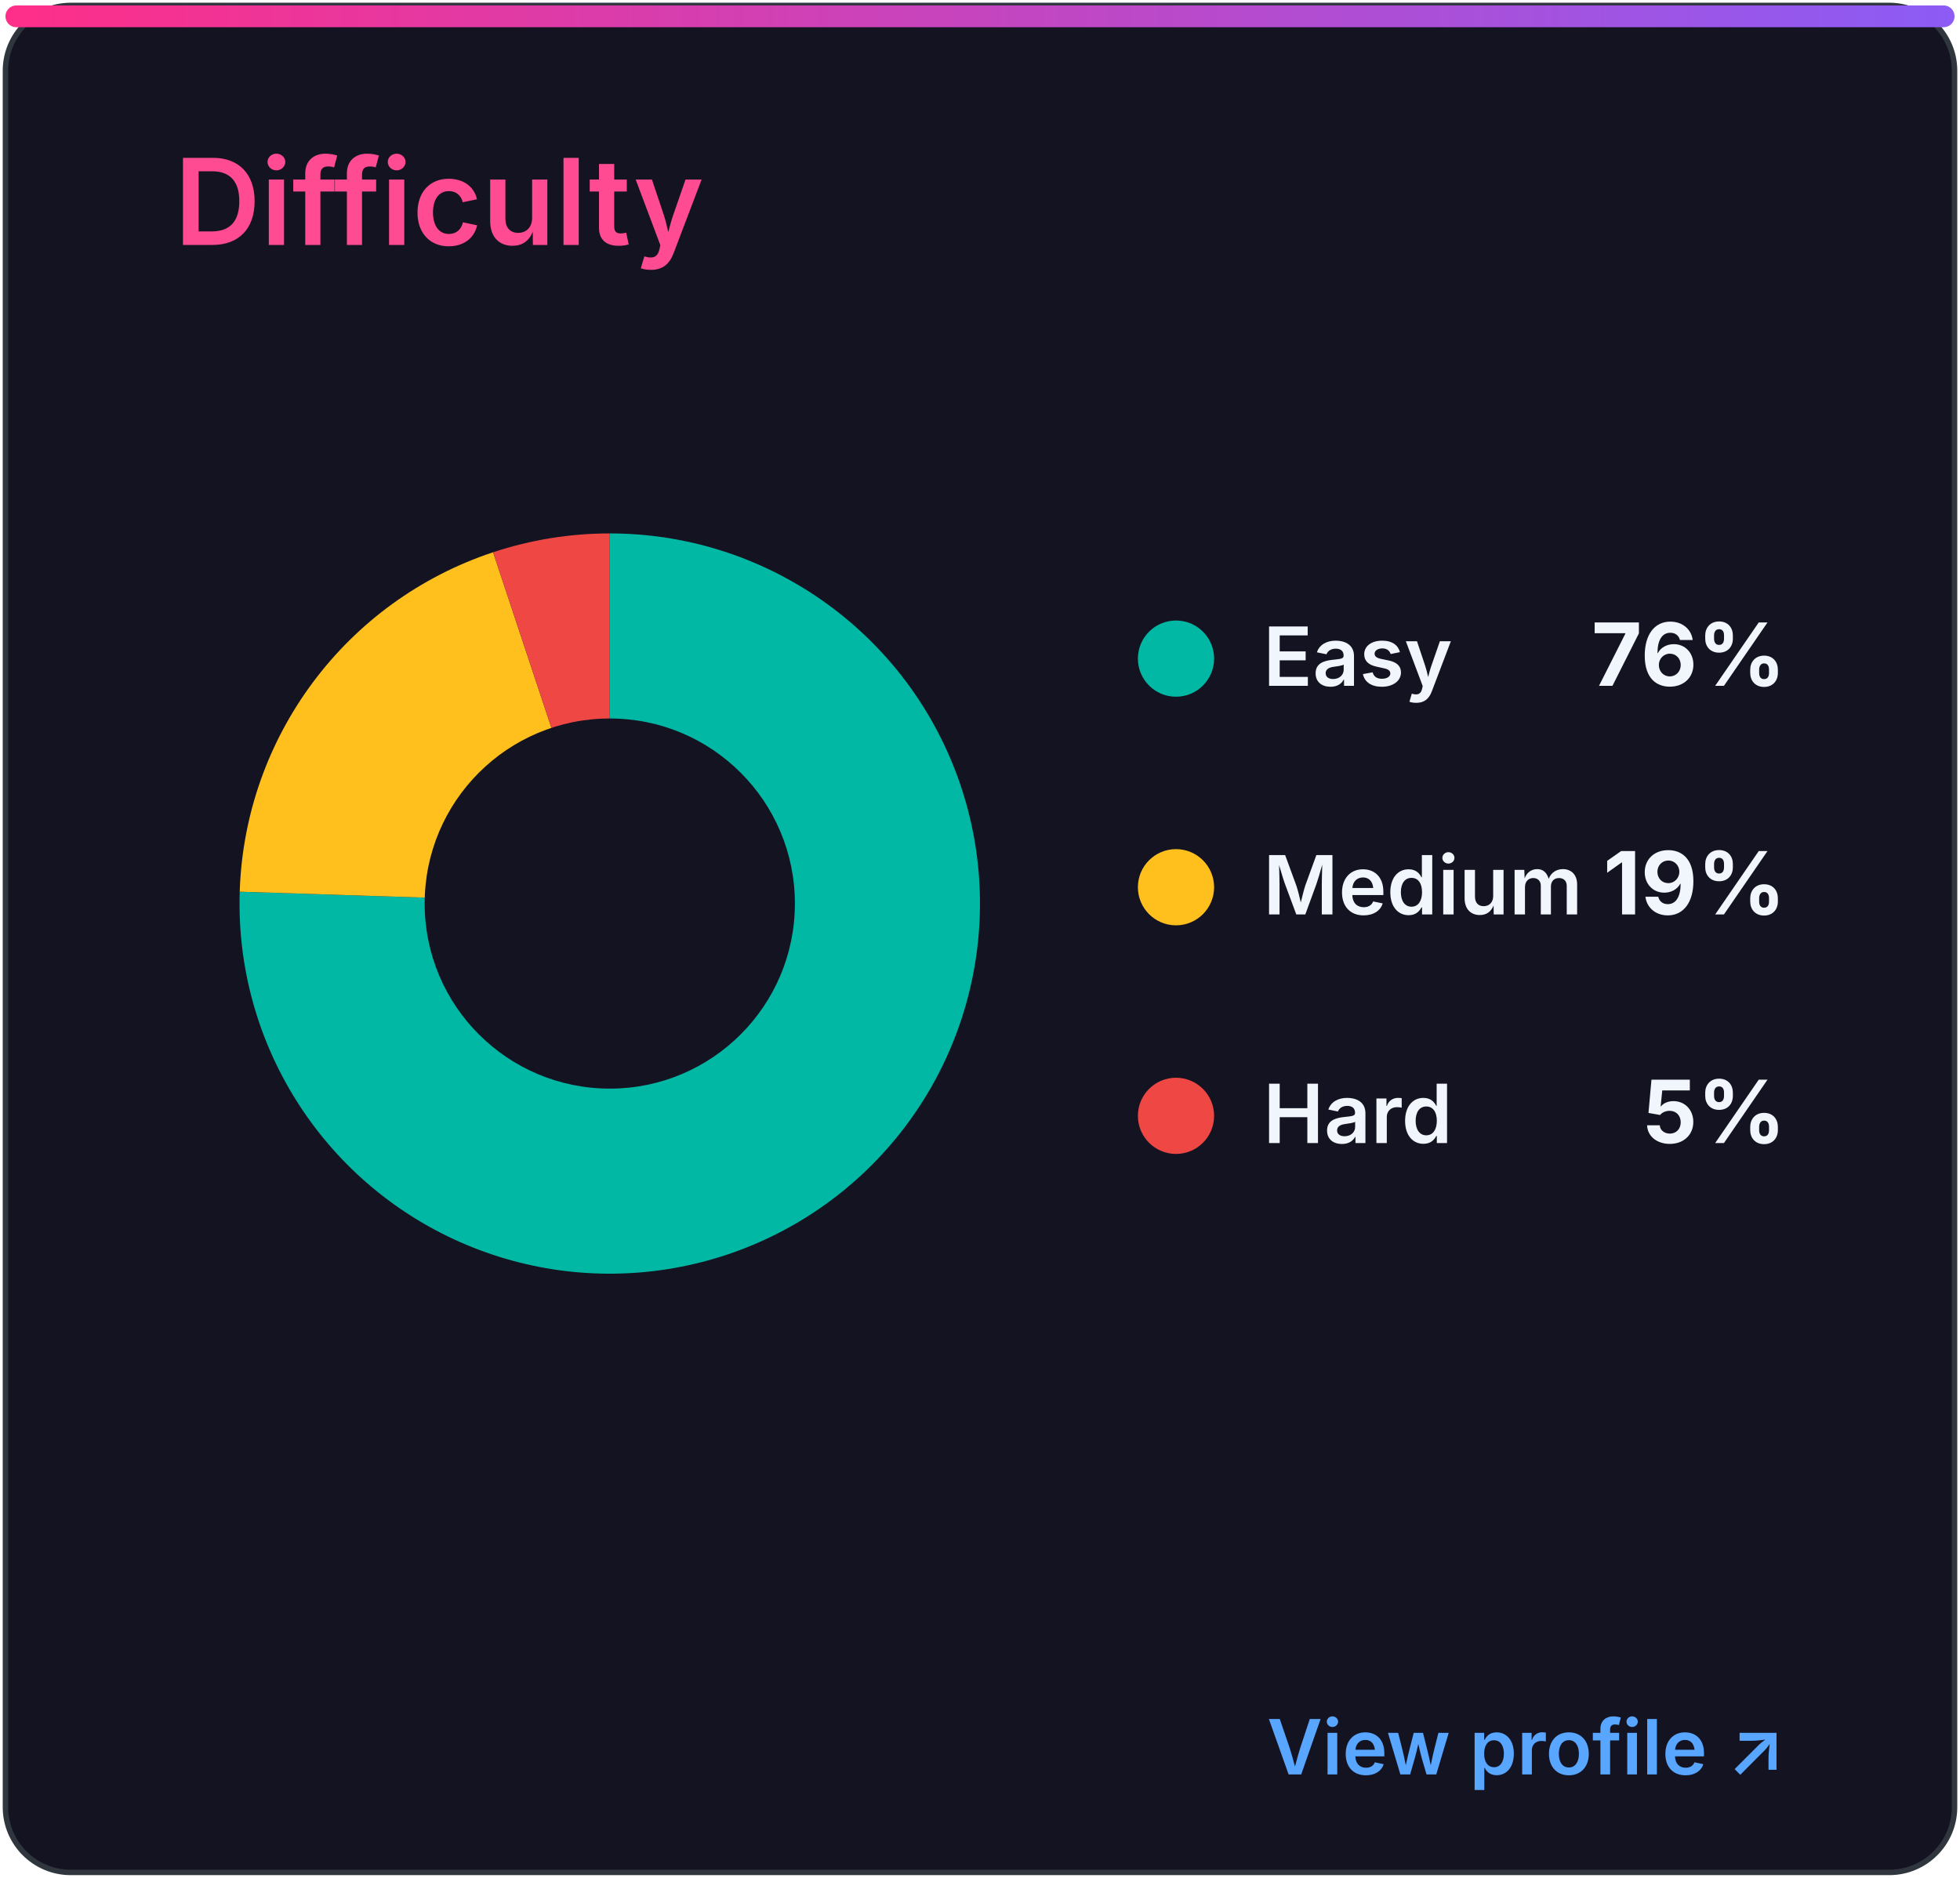
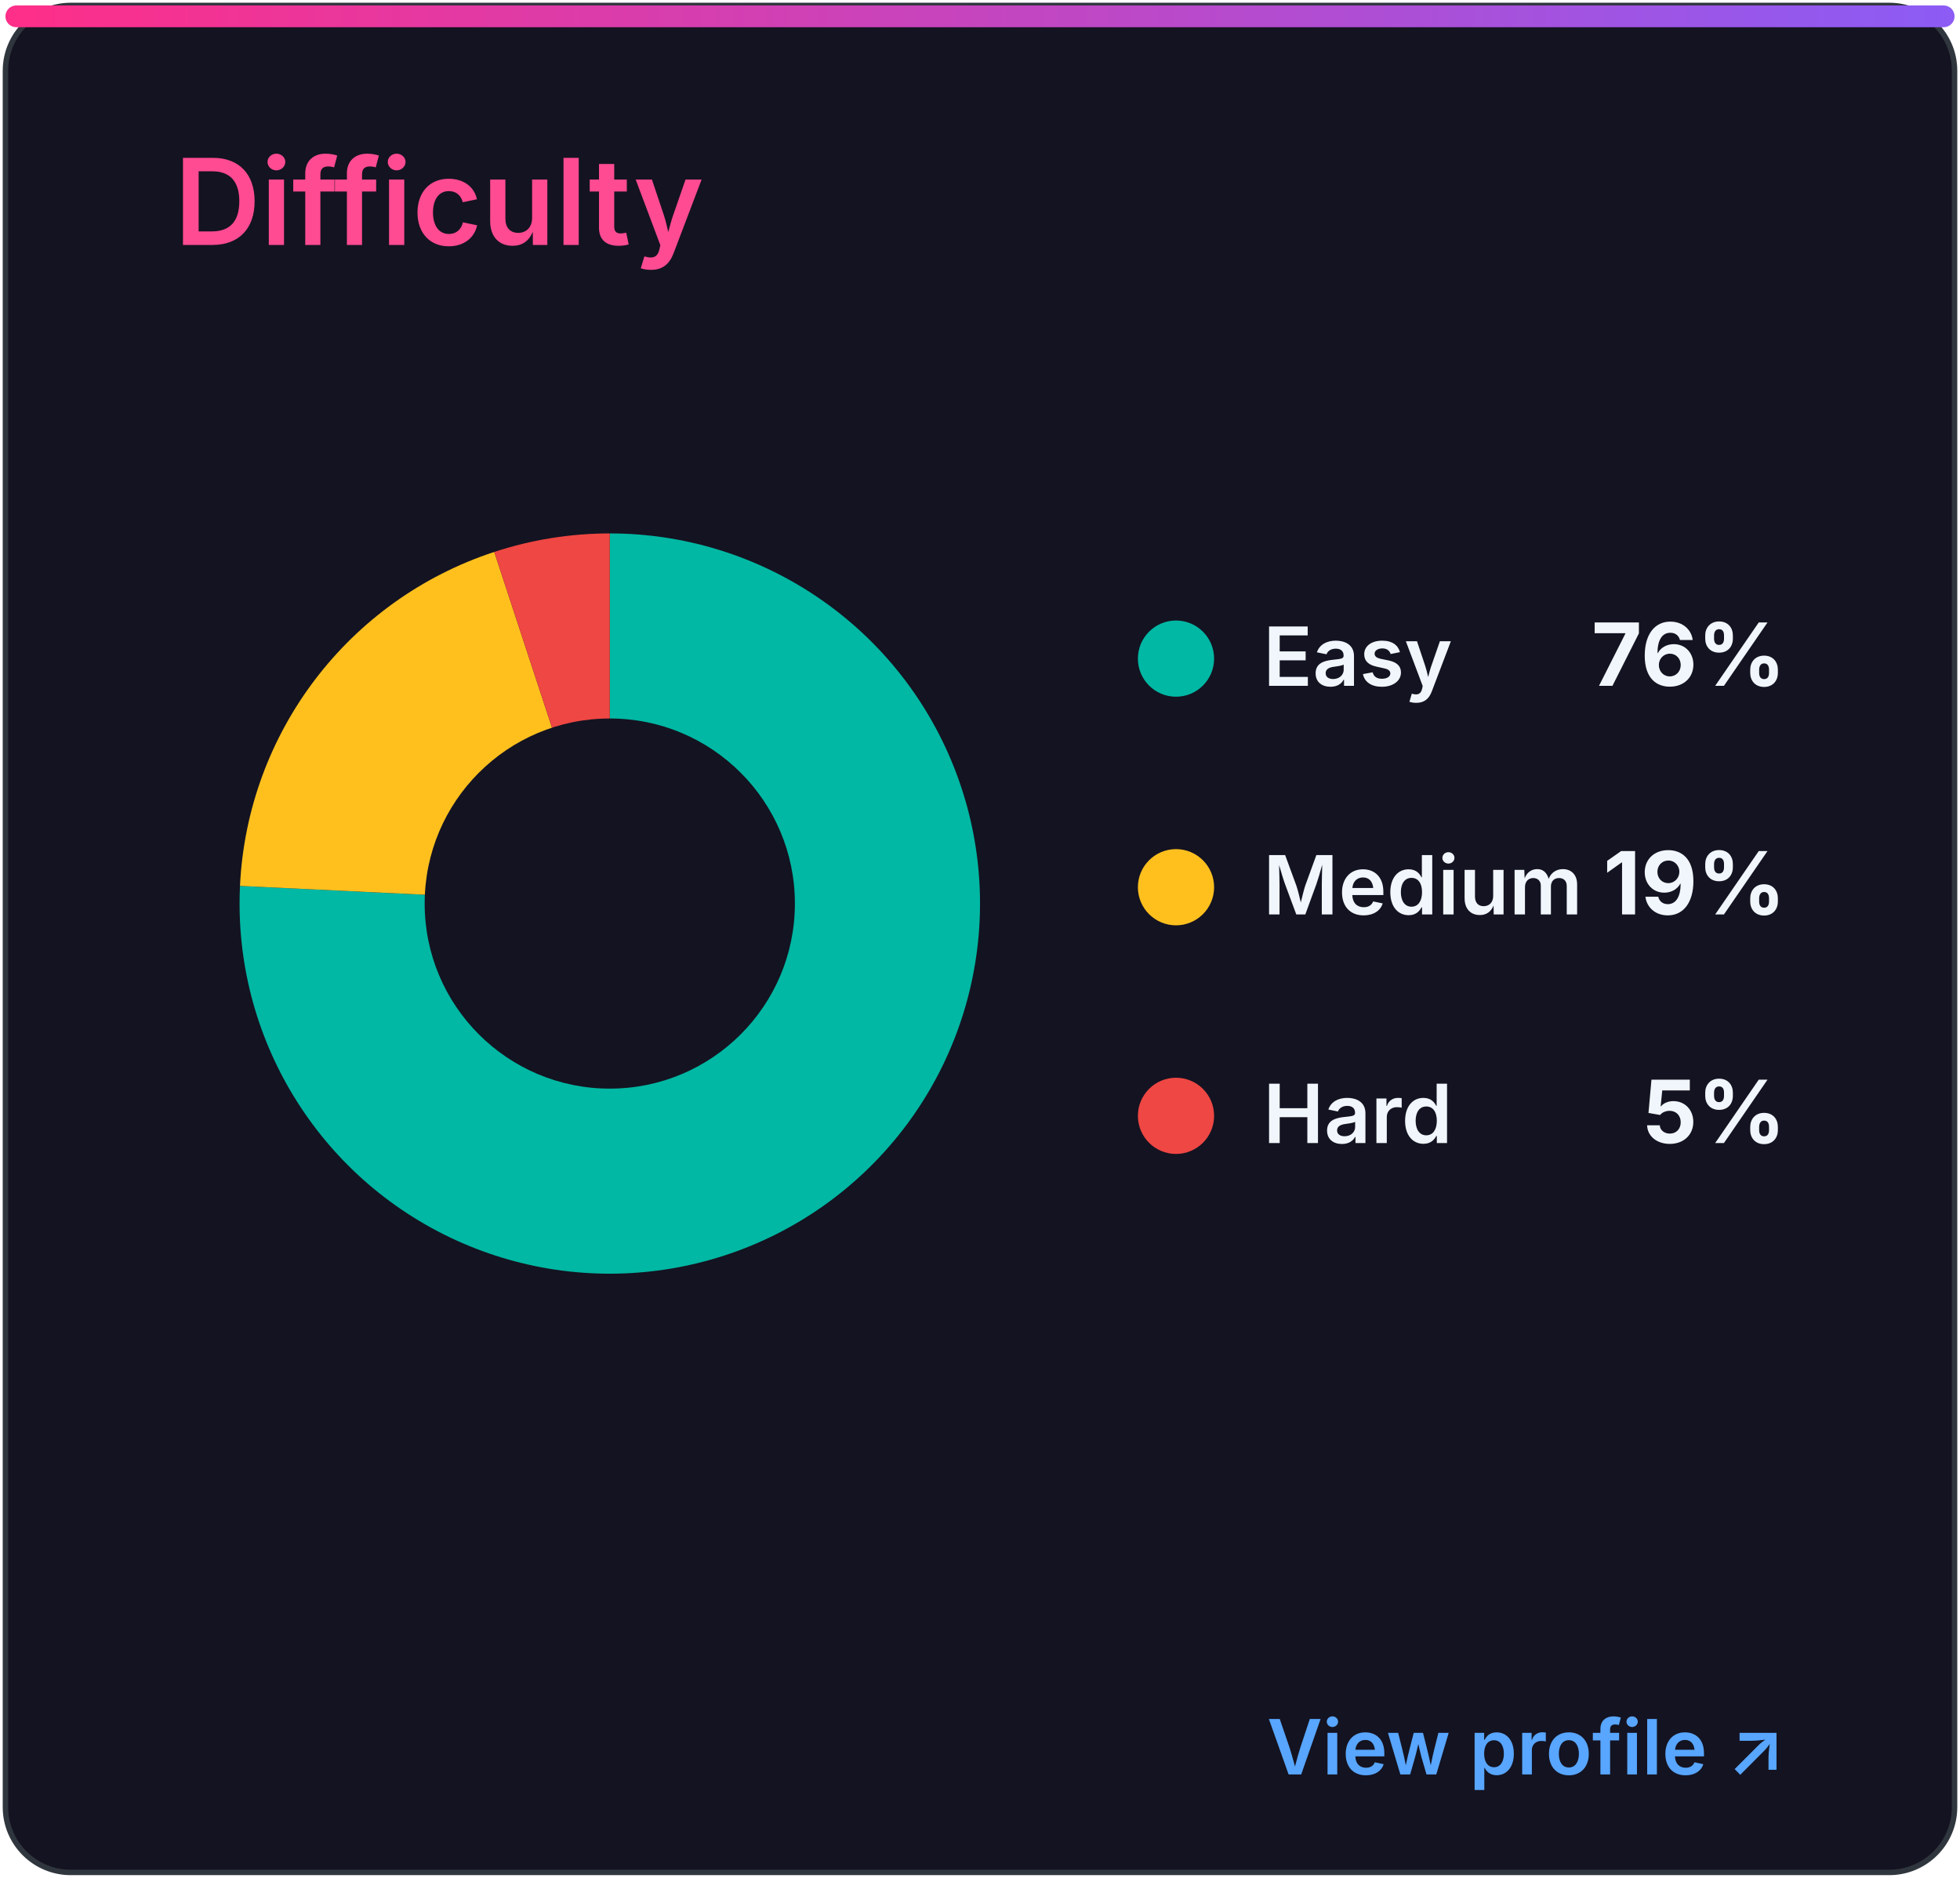
<svg xmlns="http://www.w3.org/2000/svg" width="360" height="345" viewBox="0 0 360 345" role="img" aria-labelledby="title desc">
  <defs>
    <linearGradient id="accent" x1="0" x2="1">
      <stop stop-color="#ff2e88" />
      <stop offset="1" stop-color="#8b5cf6" />
    </linearGradient>
    <clipPath id="bar">
      <rect x="32" y="82" width="296" height="8" rx="4" />
    </clipPath>
    <style>
.heading{font:600 22px -apple-system,BlinkMacSystemFont,'Segoe UI',sans-serif;fill:#ff4b91}
.eyebrow{font:600 10px -apple-system,BlinkMacSystemFont,'Segoe UI',sans-serif;letter-spacing:1.2px;fill:#8b949e}
.total{font:700 52px -apple-system,BlinkMacSystemFont,'Segoe UI',sans-serif;fill:#f0f6fc}
.metric{font:600 15px -apple-system,BlinkMacSystemFont,'Segoe UI',sans-serif;fill:#f0f6fc}
.count{font:700 16px -apple-system,BlinkMacSystemFont,'Segoe UI',sans-serif;fill:#f0f6fc}
.muted{font:500 13px -apple-system,BlinkMacSystemFont,'Segoe UI',sans-serif;fill:#8b949e}
.language{font:700 31px -apple-system,BlinkMacSystemFont,'Segoe UI',sans-serif;fill:#f0f6fc}
.link{font:600 14px -apple-system,BlinkMacSystemFont,'Segoe UI',sans-serif;fill:#58a6ff}
</style>
  </defs>
  <rect x="1" y="1" width="358" height="343" rx="12" fill="#141321" stroke="#30363d" />
  <rect x="1" y="1" width="358" height="4" rx="2" fill="url(#accent)" />
  <text x="32" y="45" class="heading">Difficulty</text>
-   <path d="M 112 166 L 112.00 98.00 A 68 68 0 1 1 44.03 163.82 Z" fill="#00b8a3" />
-   <path d="M 112 166 L 44.03 163.82 A 68 68 0 0 1 90.57 101.46 Z" fill="#ffc01e" />
-   <path d="M 112 166 L 90.57 101.46 A 68 68 0 0 1 112.00 98.00 Z" fill="#ef4743" />
+   <path d="M 112 166 L 112.00 98.00 A 68 68 0 1 1 44.08 162.76 Z" fill="#00b8a3" />
+   <path d="M 112 166 L 44.08 162.76 A 68 68 0 0 1 90.78 101.40 Z" fill="#ffc01e" />
+   <path d="M 112 166 L 90.78 101.40 A 68 68 0 0 1 112.00 98.00 Z" fill="#ef4743" />
  <circle cx="112" cy="166" r="34" fill="#141321" />
  <circle cx="216" cy="121" r="7" fill="#00b8a3" />
  <text x="232" y="126" class="metric">Easy</text>
  <text x="328" y="126" class="count" text-anchor="end">76%</text>
  <circle cx="216" cy="163" r="7" fill="#ffc01e" />
  <text x="232" y="168" class="metric">Medium</text>
  <text x="328" y="168" class="count" text-anchor="end">19%</text>
  <circle cx="216" cy="205" r="7" fill="#ef4743" />
  <text x="232" y="210" class="metric">Hard</text>
  <text x="328" y="210" class="count" text-anchor="end">5%</text>
  <text x="328" y="326" class="link" text-anchor="end">View profile ↗</text>
</svg>
